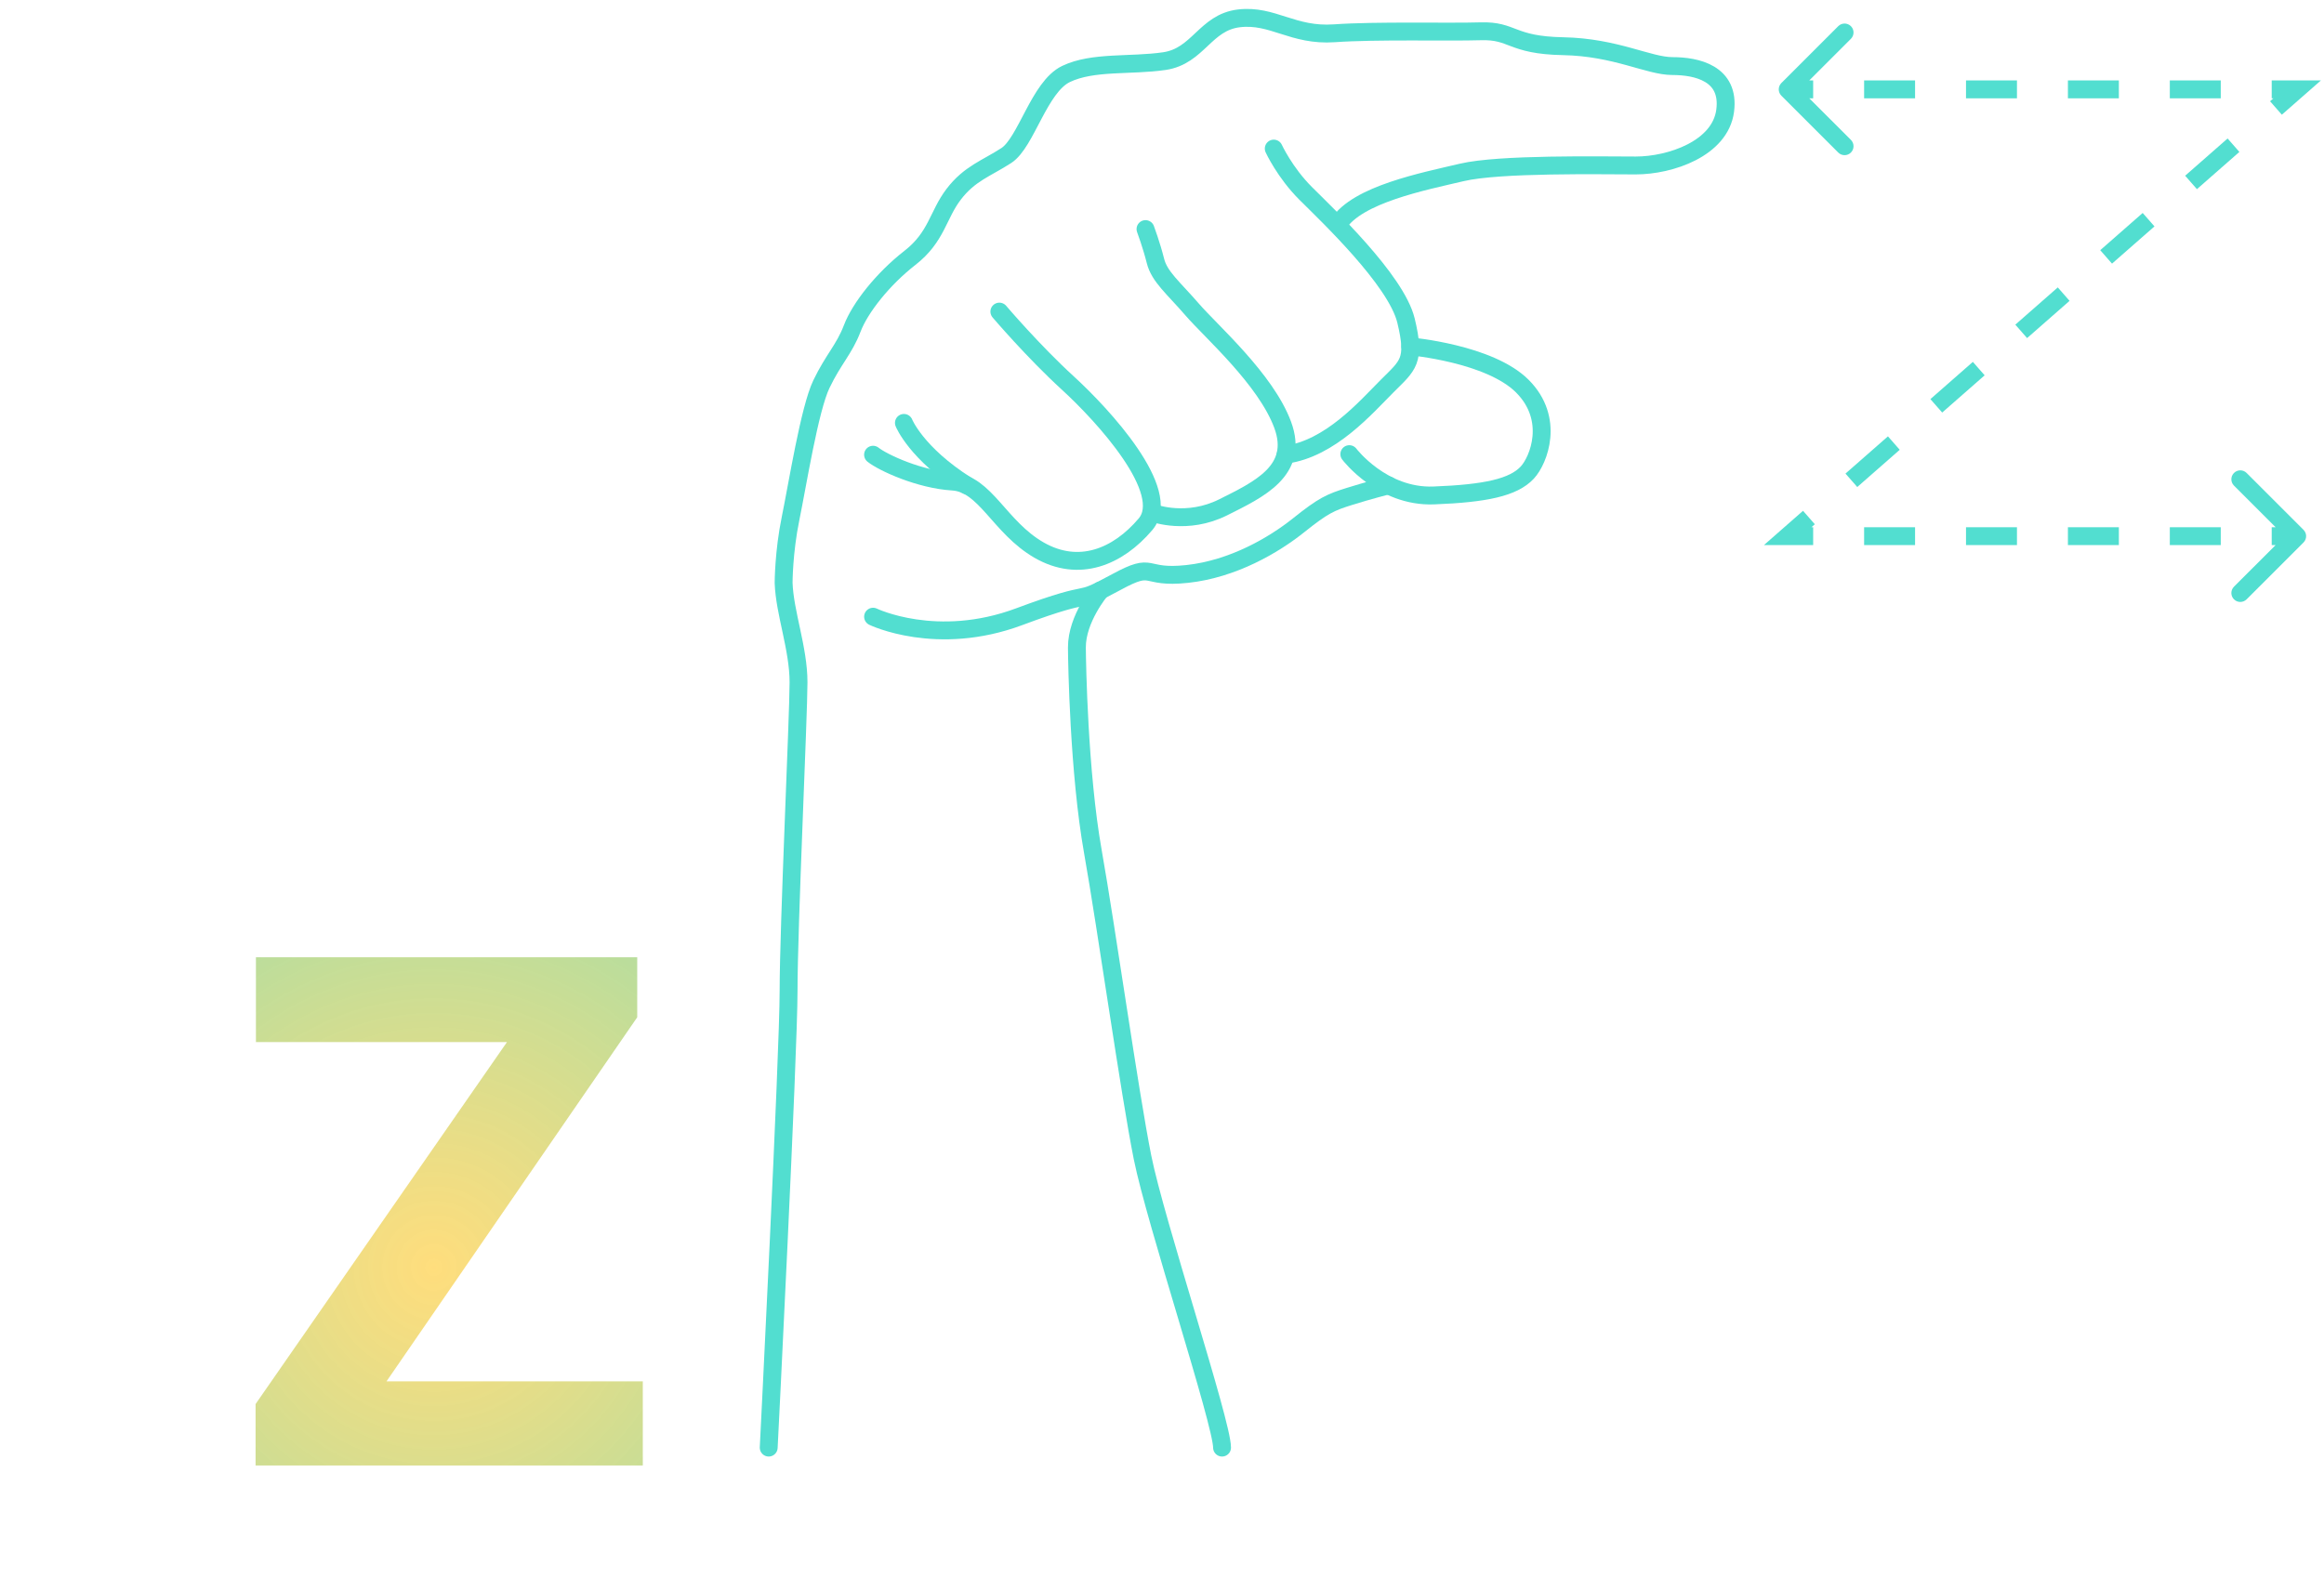
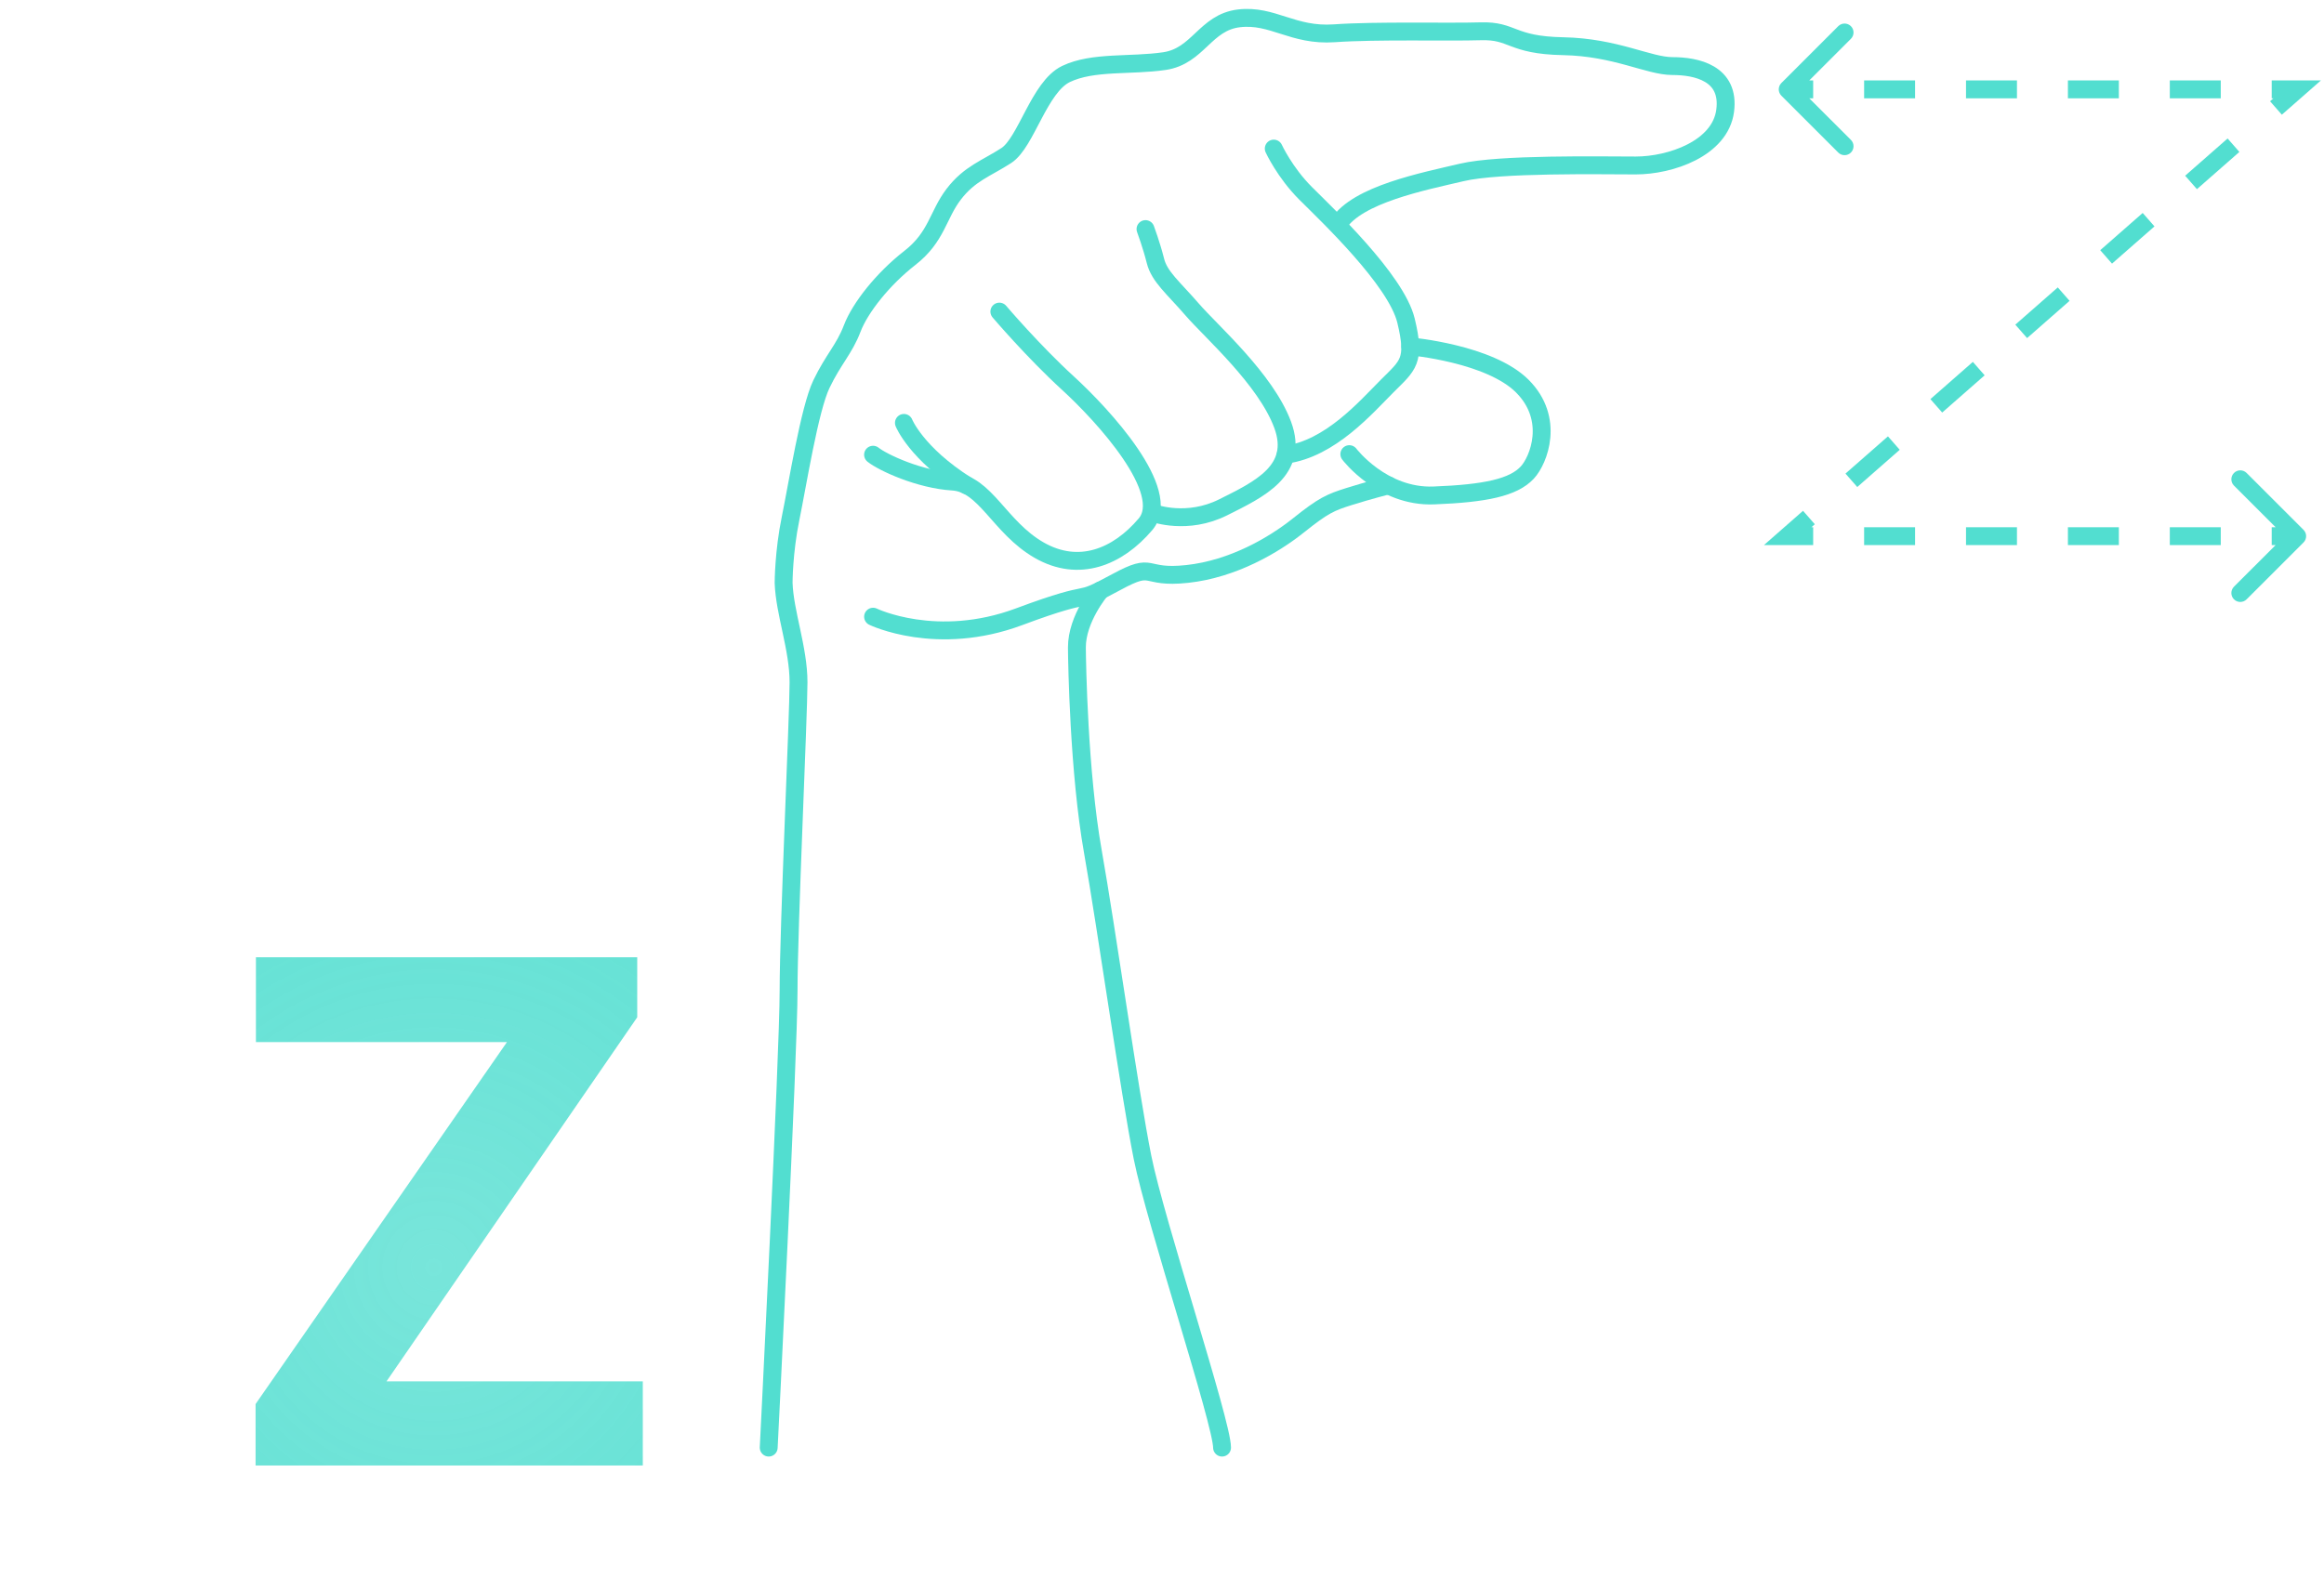
<svg xmlns="http://www.w3.org/2000/svg" width="130" height="89" viewBox="0 0 130 89" fill="none">
  <path d="M43 81C43 81 44.112 58.977 44.112 55.418C44.112 51.859 44.668 40.069 44.668 38.178C44.668 36.287 43.89 34.285 43.834 32.616C43.834 32.616 43.834 30.892 44.224 29.002C44.613 27.112 45.281 22.884 45.948 21.494C46.615 20.103 47.227 19.547 47.672 18.379C48.117 17.212 49.397 15.599 50.898 14.43C52.399 13.262 52.455 12.039 53.345 10.871C54.235 9.704 55.18 9.425 56.292 8.702C57.404 7.978 58.127 4.865 59.629 4.141C61.131 3.418 63.243 3.697 65.135 3.419C67.027 3.141 67.415 1.25 69.306 1.027C71.198 0.805 72.309 2.028 74.645 1.862C76.981 1.695 80.985 1.807 82.821 1.751C84.657 1.694 84.489 2.529 87.437 2.585C90.385 2.641 92.22 3.697 93.555 3.697C94.889 3.697 96.78 4.087 96.502 6.2C96.223 8.312 93.443 9.259 91.497 9.259C89.55 9.259 83.878 9.148 81.764 9.649C79.65 10.149 75.925 10.872 74.868 12.54" stroke="#52ded0" stroke-miterlimit="10" stroke-linecap="round" stroke-linejoin="round" />
  <path d="M71.251 8.314C71.251 8.314 71.864 9.649 73.031 10.816C74.198 11.983 78.092 15.655 78.648 17.934C79.203 20.214 78.759 20.437 77.591 21.605C76.422 22.773 74.421 25.109 71.918 25.443" stroke="#52ded0" stroke-miterlimit="10" stroke-linecap="round" stroke-linejoin="round" />
  <path d="M64.077 12.818C64.077 12.818 64.41 13.708 64.633 14.598C64.855 15.487 65.634 16.1 66.69 17.322C67.746 18.545 70.805 21.215 71.751 23.773C72.697 26.332 70.417 27.389 68.415 28.39C66.412 29.391 64.578 28.723 64.578 28.723" stroke="#52ded0" stroke-miterlimit="10" stroke-linecap="round" stroke-linejoin="round" />
  <path d="M55.902 17.435C55.902 17.435 57.792 19.659 59.739 21.439C61.684 23.218 65.633 27.501 64.076 29.336C62.519 31.171 60.35 32.06 58.125 30.782C55.901 29.503 55.122 27.055 53.286 26.945C51.451 26.835 49.394 25.888 48.837 25.443" stroke="#52ded0" stroke-miterlimit="10" stroke-linecap="round" stroke-linejoin="round" />
  <path d="M50.563 23.663C50.563 23.663 51.244 25.367 54.074 27.157" stroke="#52ded0" stroke-miterlimit="10" stroke-linecap="round" stroke-linejoin="round" />
  <path d="M78.886 19.381C78.886 19.381 83.319 19.77 85.155 21.605C86.99 23.44 86.077 25.753 85.432 26.444C84.654 27.279 83.097 27.611 80.205 27.723C77.313 27.835 75.478 25.411 75.478 25.411" stroke="#52ded0" stroke-miterlimit="10" stroke-linecap="round" stroke-linejoin="round" />
  <path d="M48.838 34.507C48.838 34.507 52.398 36.232 57.014 34.507C61.63 32.783 59.839 33.986 62.464 32.56C64.633 31.382 63.854 32.393 66.413 32.115C68.972 31.838 71.252 30.503 72.642 29.391C74.032 28.279 74.421 28.111 75.478 27.779C76.536 27.446 77.67 27.157 77.67 27.157" stroke="#52ded0" stroke-miterlimit="10" stroke-linecap="round" stroke-linejoin="round" />
  <path d="M61.561 33.035C61.561 33.035 60.23 34.619 60.24 36.232C60.245 37.123 60.351 43.239 61.13 47.632C61.908 52.025 63.187 61.147 63.91 64.761C64.634 68.375 68.359 79.61 68.359 81" stroke="#52ded0" stroke-miterlimit="10" stroke-linecap="round" stroke-linejoin="round" />
  <path d="M21.621 77.293H35.957V82H14.297V78.562L28.359 58.309H14.316V53.562H35.645V56.922L21.621 77.293Z" fill="url(#paint0_diamond)" />
  <path d="M99.646 4.646C99.451 4.842 99.451 5.158 99.646 5.354L102.828 8.536C103.024 8.731 103.34 8.731 103.536 8.536C103.731 8.34 103.731 8.024 103.536 7.828L100.707 5L103.536 2.172C103.731 1.976 103.731 1.66 103.536 1.464C103.34 1.269 103.024 1.269 102.828 1.464L99.646 4.646ZM128.5 5L128.83 5.376L129.828 4.5H128.5V5ZM100 30L99.67 29.624L98.672 30.5H100V30ZM128.854 30.354C129.049 30.158 129.049 29.842 128.854 29.646L125.672 26.465C125.476 26.269 125.16 26.269 124.964 26.465C124.769 26.66 124.769 26.976 124.964 27.172L127.793 30L124.964 32.828C124.769 33.024 124.769 33.34 124.964 33.535C125.16 33.731 125.476 33.731 125.672 33.535L128.854 30.354ZM100 5.5H101.425V4.5H100V5.5ZM104.275 5.5H107.125V4.5H104.275V5.5ZM109.975 5.5H112.825V4.5H109.975V5.5ZM115.675 5.5H118.525V4.5H115.675V5.5ZM121.375 5.5H124.225V4.5H121.375V5.5ZM127.075 5.5H128.5V4.5H127.075V5.5ZM128.17 4.624L126.983 5.666L127.642 6.418L128.83 5.376L128.17 4.624ZM124.608 7.749L122.233 9.832L122.892 10.584L125.267 8.501L124.608 7.749ZM119.858 11.916L117.483 13.999L118.142 14.751L120.517 12.668L119.858 11.916ZM115.108 16.082L112.733 18.166L113.392 18.918L115.767 16.834L115.108 16.082ZM110.358 20.249L107.983 22.332L108.642 23.084L111.017 21.001L110.358 20.249ZM105.608 24.416L103.233 26.499L103.892 27.251L106.267 25.168L105.608 24.416ZM100.858 28.582L99.67 29.624L100.33 30.376L101.517 29.334L100.858 28.582ZM100 30.5H101.425V29.5H100V30.5ZM104.275 30.5H107.125V29.5H104.275V30.5ZM109.975 30.5H112.825V29.5H109.975V30.5ZM115.675 30.5H118.525V29.5H115.675V30.5ZM121.375 30.5H124.225V29.5H121.375V30.5ZM127.075 30.5H128.5V29.5H127.075V30.5Z" fill="#52ded0" />
  <defs>
    <radialGradient id="paint0_diamond" cx="0" cy="0" r="1" gradientUnits="userSpaceOnUse" gradientTransform="translate(24.2424 70.8929) rotate(88.0754) scale(45.1147 45.0815)">
-       <stop stop-color="#FFD458" stop-opacity="0.78" />
+       <stop stop-color="#52ded0" stop-opacity="0.78" />
      <stop offset="1" stop-color="#52ded0" />
    </radialGradient>
  </defs>
</svg>
